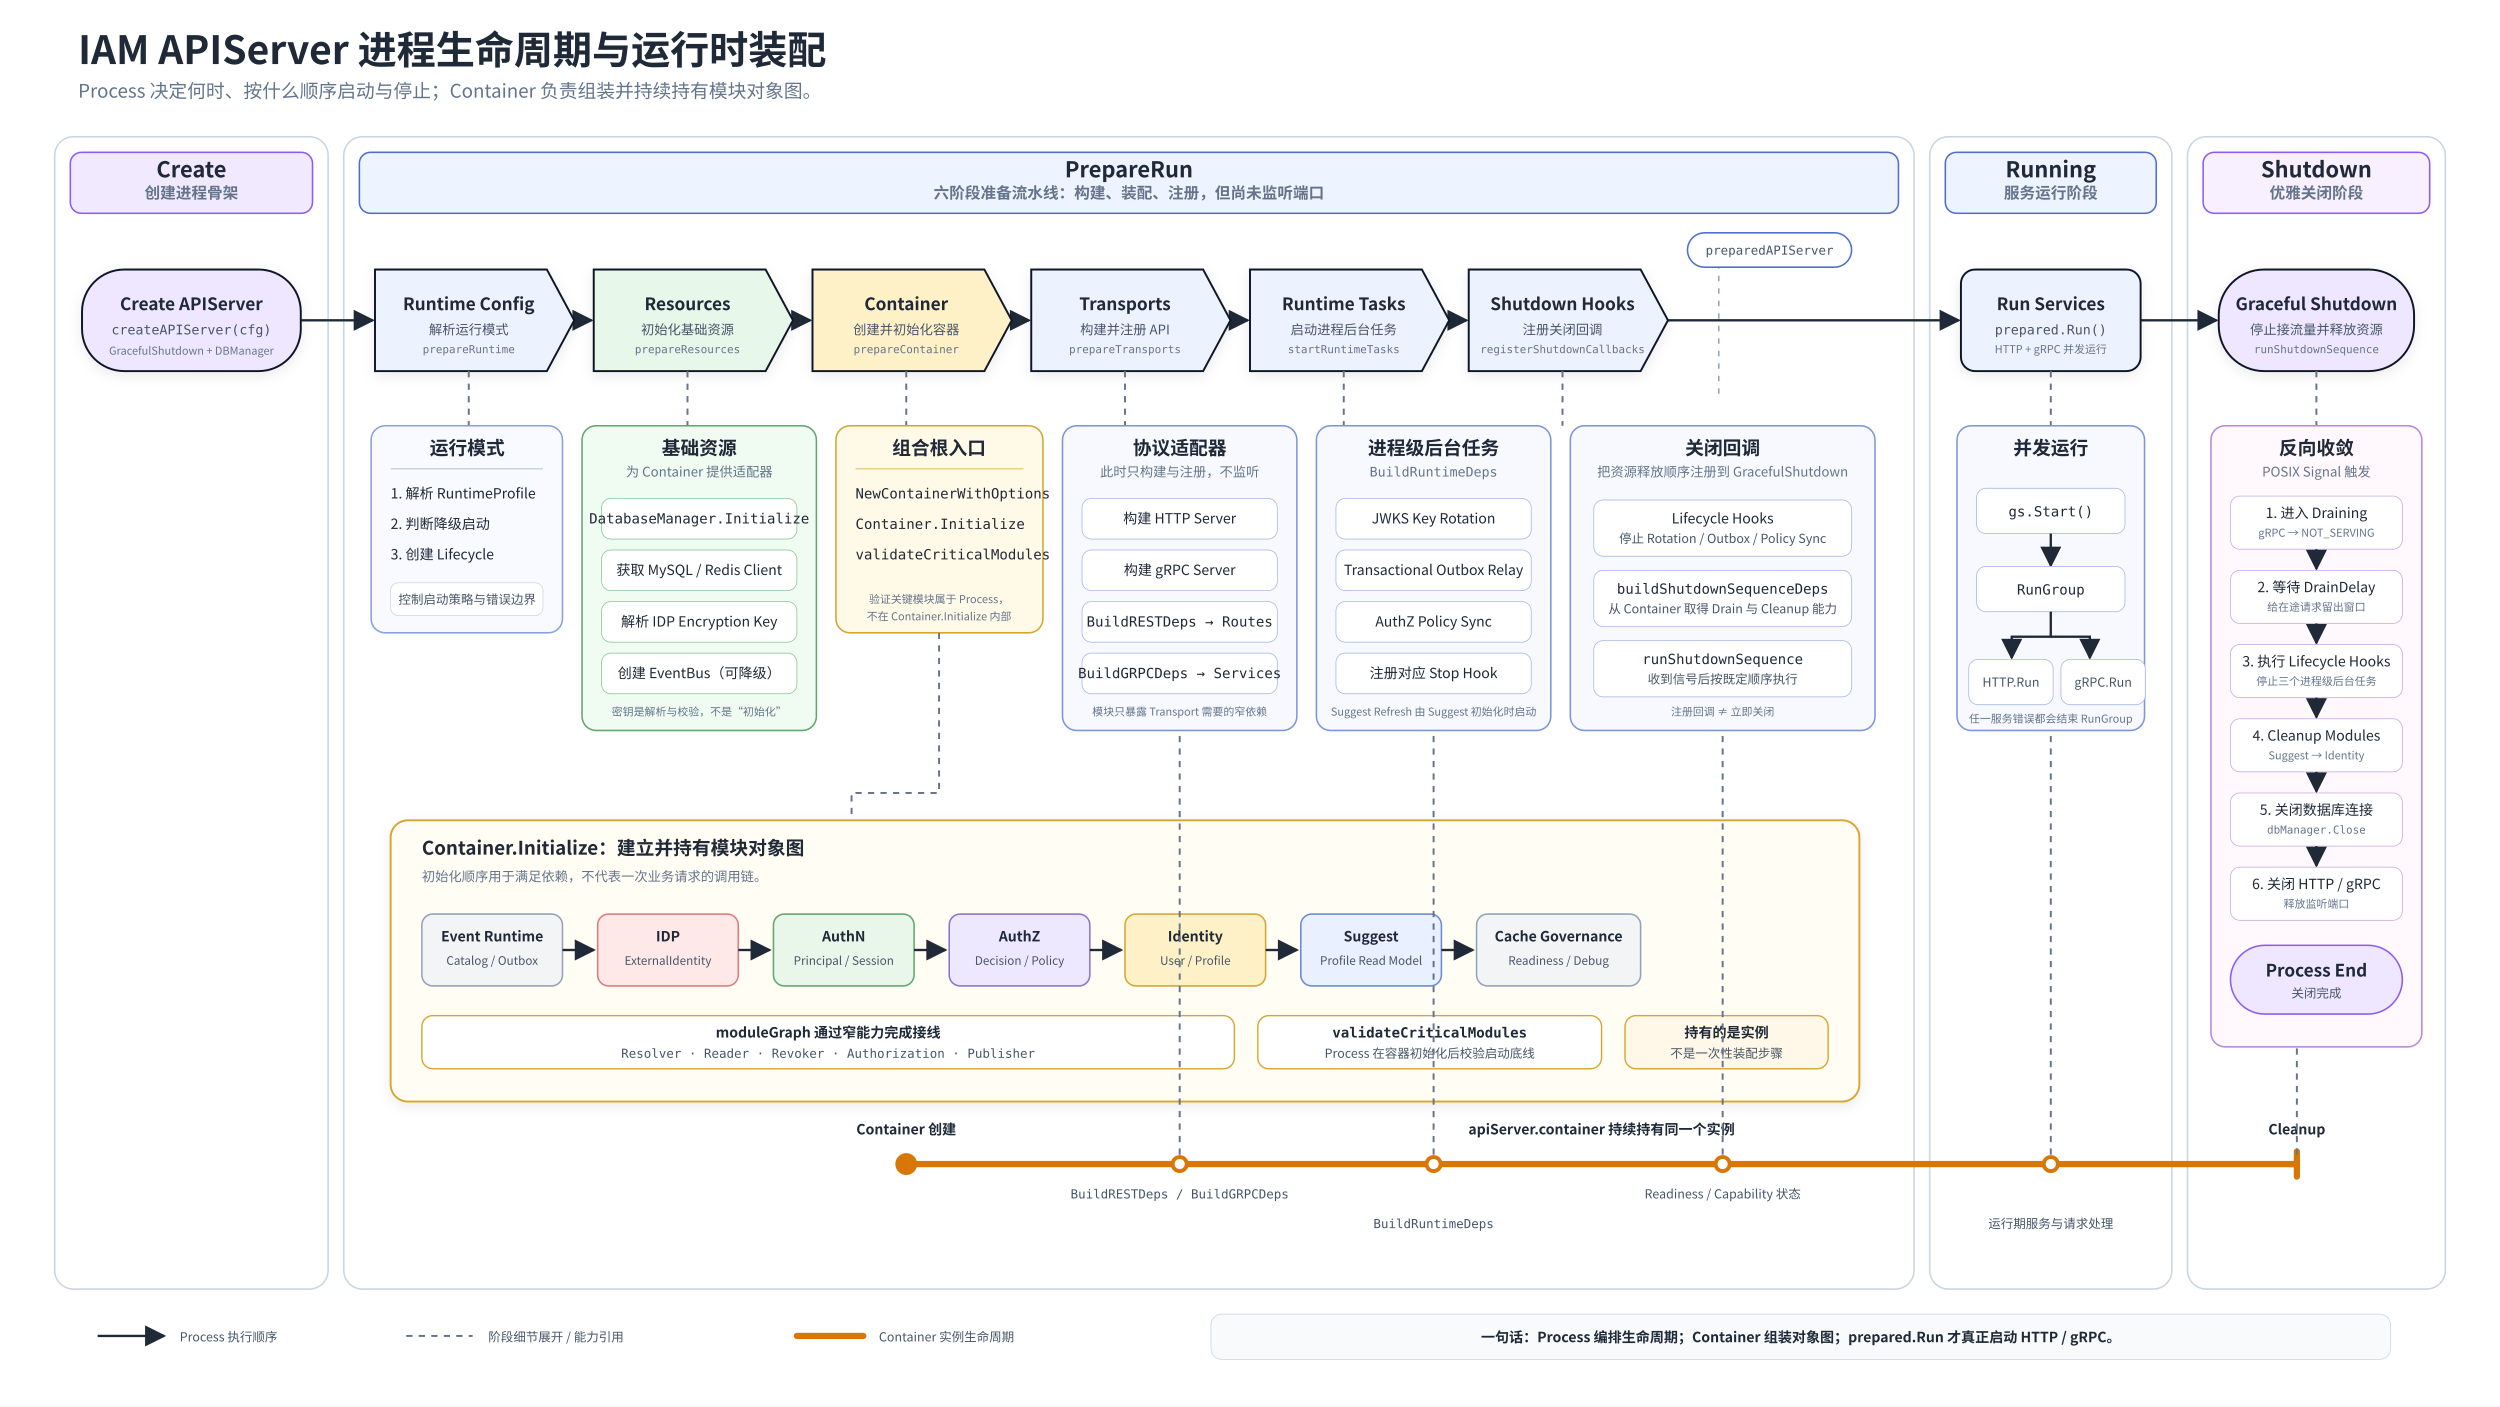
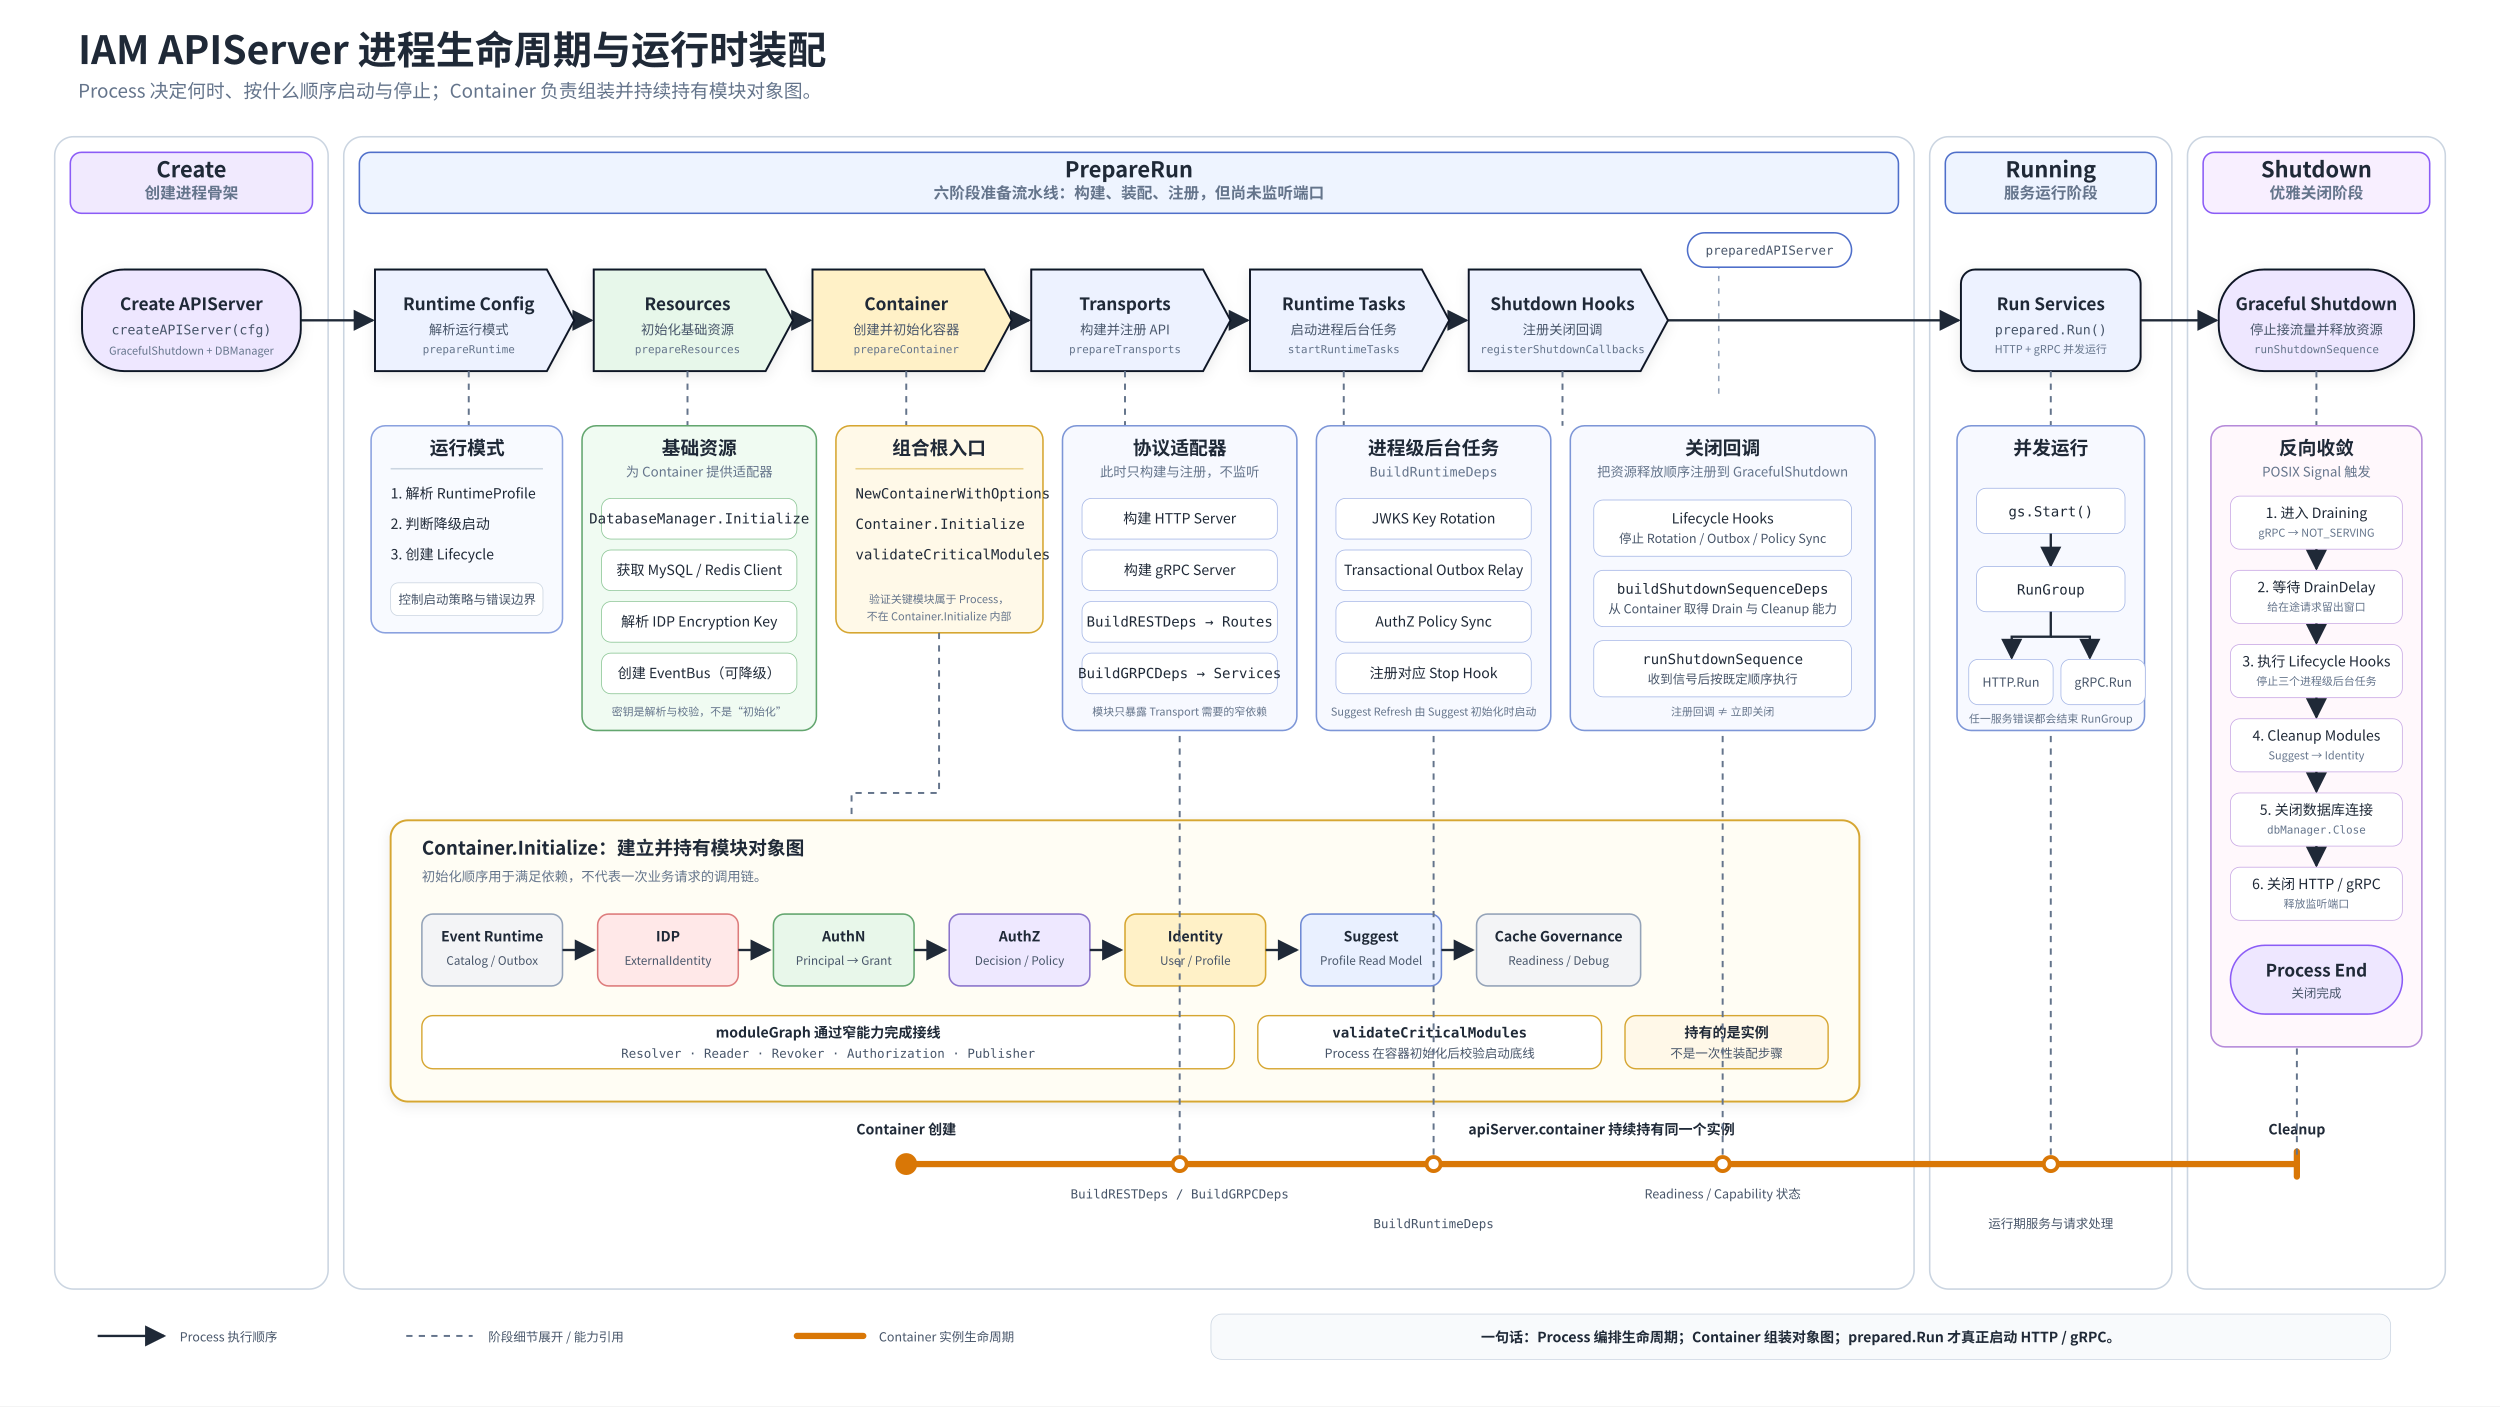
<svg xmlns="http://www.w3.org/2000/svg" width="3200" height="1800" viewBox="0 0 3200 1800" role="img" aria-labelledby="title desc">
  <defs>
    <filter id="shadow" x="-20%" y="-20%" width="140%" height="140%">
      <feDropShadow dx="0" dy="5" stdDeviation="8" flood-color="#0f172a" flood-opacity="0.08" />
    </filter>
    <marker id="arrow" viewBox="0 0 10 10" refX="9" refY="5" markerWidth="9" markerHeight="9" orient="auto-start-reverse">
      <path d="M 0 0 L 10 5 L 0 10 z" fill="#1f2937" />
    </marker>
    <marker id="arrowOrange" viewBox="0 0 10 10" refX="9" refY="5" markerWidth="9" markerHeight="9" orient="auto-start-reverse">
      <path d="M 0 0 L 10 5 L 0 10 z" fill="#d97706" />
    </marker>
    <style>
      text { font-family: "PingFang SC", "Noto Sans CJK SC", "Microsoft YaHei", Arial, sans-serif; fill: #1f2937; }
      .title { font-size: 50px; font-weight: 700; }
      .subtitle { font-size: 24px; fill: #64748b; }
      .phase-en { font-size: 28px; font-weight: 700; }
      .phase-cn { font-size: 20px; font-weight: 600; fill: #64748b; }
      .step-title { font-size: 22px; font-weight: 700; }
      .step-sub { font-size: 17px; fill: #475569; }
      .panel-title { font-size: 24px; font-weight: 700; }
      .panel-sub { font-size: 17px; fill: #64748b; }
      .detail { font-size: 18px; }
      .small { font-size: 16px; fill: #475569; }
      .tiny { font-size: 14px; fill: #64748b; }
      .module { font-size: 18px; font-weight: 700; }
      .capability { font-size: 15px; fill: #475569; }
      .callout { font-size: 18px; font-weight: 600; }
      .mono { font-family: "SFMono-Regular", Menlo, Consolas, monospace; }
      .solid { stroke: #1f2937; stroke-width: 3; fill: none; marker-end: url(#arrow); }
      .dashed { stroke: #64748b; stroke-width: 2.5; stroke-dasharray: 8 8; fill: none; }
      .phase { fill: #ffffff; stroke: #cbd5e1; stroke-width: 2; }
      .divider { stroke: #94a3b8; stroke-width: 2; stroke-dasharray: 7 9; }
    </style>
  </defs>
  <rect width="3200" height="1800" fill="#ffffff" />
  <text x="100" y="82" class="title">IAM APIServer 进程生命周期与运行时装配</text>
  <text x="100" y="125" class="subtitle">Process 决定何时、按什么顺序启动与停止；Container 负责组装并持续持有模块对象图。</text>
  <rect x="70" y="175" width="350" height="1475" rx="24" class="phase" fill="#faf7ff" />
  <rect x="440" y="175" width="2010" height="1475" rx="24" class="phase" fill="#fbfdff" />
  <rect x="2470" y="175" width="310" height="1475" rx="24" class="phase" fill="#fbfdff" />
  <rect x="2800" y="175" width="330" height="1475" rx="24" class="phase" fill="#fffafc" />
  <rect x="90" y="195" width="310" height="78" rx="14" fill="#f1eafe" stroke="#8b5cf6" stroke-width="2" />
  <text x="245" y="227" text-anchor="middle" class="phase-en">Create</text>
  <text x="245" y="254" text-anchor="middle" class="phase-cn">创建进程骨架</text>
  <rect x="460" y="195" width="1970" height="78" rx="14" fill="#eef4ff" stroke="#4f6fca" stroke-width="2" />
  <text x="1445" y="227" text-anchor="middle" class="phase-en">PrepareRun</text>
  <text x="1445" y="254" text-anchor="middle" class="phase-cn">六阶段准备流水线：构建、装配、注册，但尚未监听端口</text>
  <rect x="2490" y="195" width="270" height="78" rx="14" fill="#eef4ff" stroke="#4f6fca" stroke-width="2" />
  <text x="2625" y="227" text-anchor="middle" class="phase-en">Running</text>
  <text x="2625" y="254" text-anchor="middle" class="phase-cn">服务运行阶段</text>
  <rect x="2820" y="195" width="290" height="78" rx="14" fill="#f8efff" stroke="#8b5cf6" stroke-width="2" />
  <text x="2965" y="227" text-anchor="middle" class="phase-en">Shutdown</text>
  <text x="2965" y="254" text-anchor="middle" class="phase-cn">优雅关闭阶段</text>
  <line x1="385" y1="410" x2="477" y2="410" class="solid" />
  <line x1="735" y1="410" x2="757" y2="410" class="solid" />
  <line x1="1015" y1="410" x2="1037" y2="410" class="solid" />
  <line x1="1295" y1="410" x2="1317" y2="410" class="solid" />
  <line x1="1575" y1="410" x2="1597" y2="410" class="solid" />
  <line x1="1855" y1="410" x2="1877" y2="410" class="solid" />
  <line x1="2135" y1="410" x2="2507" y2="410" class="solid" />
  <line x1="2740" y1="410" x2="2837" y2="410" class="solid" />
  <rect x="105" y="345" width="280" height="130" rx="54" fill="#eee7ff" stroke="#111827" stroke-width="2.5" filter="url(#shadow)" />
  <text x="245" y="397" text-anchor="middle" class="step-title">Create APIServer</text>
  <text x="245" y="428" text-anchor="middle" class="step-sub mono">createAPIServer(cfg)</text>
  <text x="245" y="454" text-anchor="middle" class="tiny">GracefulShutdown + DBManager</text>
  <g filter="url(#shadow)">
    <path d="M 480 345 H 700 L 735 410 L 700 475 H 480 Z" fill="#edf2ff" stroke="#111827" stroke-width="2.5" />
    <path d="M 760 345 H 980 L 1015 410 L 980 475 H 760 Z" fill="#e7f7ea" stroke="#111827" stroke-width="2.5" />
    <path d="M 1040 345 H 1260 L 1295 410 L 1260 475 H 1040 Z" fill="#fff1c7" stroke="#111827" stroke-width="2.5" />
    <path d="M 1320 345 H 1540 L 1575 410 L 1540 475 H 1320 Z" fill="#edf2ff" stroke="#111827" stroke-width="2.5" />
    <path d="M 1600 345 H 1820 L 1855 410 L 1820 475 H 1600 Z" fill="#edf2ff" stroke="#111827" stroke-width="2.5" />
    <path d="M 1880 345 H 2100 L 2135 410 L 2100 475 H 1880 Z" fill="#edf2ff" stroke="#111827" stroke-width="2.5" />
  </g>
  <text x="600" y="397" text-anchor="middle" class="step-title">Runtime Config</text>
  <text x="600" y="428" text-anchor="middle" class="step-sub">解析运行模式</text>
  <text x="600" y="452" text-anchor="middle" class="tiny mono">prepareRuntime</text>
  <text x="880" y="397" text-anchor="middle" class="step-title">Resources</text>
  <text x="880" y="428" text-anchor="middle" class="step-sub">初始化基础资源</text>
  <text x="880" y="452" text-anchor="middle" class="tiny mono">prepareResources</text>
  <text x="1160" y="397" text-anchor="middle" class="step-title">Container</text>
  <text x="1160" y="428" text-anchor="middle" class="step-sub">创建并初始化容器</text>
  <text x="1160" y="452" text-anchor="middle" class="tiny mono">prepareContainer</text>
  <text x="1440" y="397" text-anchor="middle" class="step-title">Transports</text>
  <text x="1440" y="428" text-anchor="middle" class="step-sub">构建并注册 API</text>
  <text x="1440" y="452" text-anchor="middle" class="tiny mono">prepareTransports</text>
  <text x="1720" y="397" text-anchor="middle" class="step-title">Runtime Tasks</text>
  <text x="1720" y="428" text-anchor="middle" class="step-sub">启动进程后台任务</text>
  <text x="1720" y="452" text-anchor="middle" class="tiny mono">startRuntimeTasks</text>
  <text x="2000" y="397" text-anchor="middle" class="step-title">Shutdown Hooks</text>
  <text x="2000" y="428" text-anchor="middle" class="step-sub">注册关闭回调</text>
  <text x="2000" y="452" text-anchor="middle" class="tiny mono">registerShutdownCallbacks</text>
  <line x1="2200" y1="305" x2="2200" y2="510" class="divider" />
  <rect x="2160" y="298" width="210" height="44" rx="22" fill="#ffffff" stroke="#4f6fca" stroke-width="2" />
  <text x="2265" y="326" text-anchor="middle" class="small mono">preparedAPIServer</text>
  <rect x="2510" y="345" width="230" height="130" rx="18" fill="#edf2ff" stroke="#111827" stroke-width="2.5" filter="url(#shadow)" />
  <text x="2625" y="397" text-anchor="middle" class="step-title">Run Services</text>
  <text x="2625" y="428" text-anchor="middle" class="step-sub mono">prepared.Run()</text>
  <text x="2625" y="452" text-anchor="middle" class="tiny">HTTP + gRPC 并发运行</text>
  <rect x="2840" y="345" width="250" height="130" rx="58" fill="#eee7ff" stroke="#111827" stroke-width="2.5" filter="url(#shadow)" />
  <text x="2965" y="397" text-anchor="middle" class="step-title">Graceful Shutdown</text>
  <text x="2965" y="428" text-anchor="middle" class="step-sub">停止接流量并释放资源</text>
  <text x="2965" y="452" text-anchor="middle" class="tiny mono">runShutdownSequence</text>
  <path d="M 600 475 V 545" class="dashed" />
  <path d="M 880 475 V 545" class="dashed" />
  <path d="M 1160 475 V 545" class="dashed" />
  <path d="M 1440 475 V 545" class="dashed" />
  <path d="M 1720 475 V 545" class="dashed" />
  <path d="M 2000 475 V 545" class="dashed" />
  <path d="M 2625 475 V 545" class="dashed" />
  <path d="M 2965 475 V 545" class="dashed" />
  <rect x="475" y="545" width="245" height="265" rx="18" fill="#f8faff" stroke="#8aa1df" stroke-width="2" />
  <text x="598" y="582" text-anchor="middle" class="panel-title">运行模式</text>
  <line x1="500" y1="600" x2="695" y2="600" stroke="#cbd5e1" stroke-width="2" />
  <text x="500" y="638" class="detail">1. 解析 RuntimeProfile</text>
  <text x="500" y="677" class="detail">2. 判断降级启动</text>
  <text x="500" y="716" class="detail">3. 创建 Lifecycle</text>
  <rect x="500" y="746" width="195" height="42" rx="10" fill="#ffffff" stroke="#cbd5e1" />
  <text x="598" y="773" text-anchor="middle" class="small">控制启动策略与错误边界</text>
  <rect x="745" y="545" width="300" height="390" rx="18" fill="#f0fbf2" stroke="#63a66f" stroke-width="2" />
  <text x="895" y="582" text-anchor="middle" class="panel-title">基础资源</text>
  <text x="895" y="610" text-anchor="middle" class="panel-sub">为 Container 提供适配器</text>
  <rect x="770" y="638" width="250" height="52" rx="12" fill="#ffffff" stroke="#8bc595" />
  <text x="895" y="670" text-anchor="middle" class="detail mono">DatabaseManager.Initialize</text>
  <rect x="770" y="704" width="250" height="52" rx="12" fill="#ffffff" stroke="#8bc595" />
  <text x="895" y="736" text-anchor="middle" class="detail">获取 MySQL / Redis Client</text>
  <rect x="770" y="770" width="250" height="52" rx="12" fill="#ffffff" stroke="#8bc595" />
  <text x="895" y="802" text-anchor="middle" class="detail">解析 IDP Encryption Key</text>
  <rect x="770" y="836" width="250" height="52" rx="12" fill="#ffffff" stroke="#8bc595" />
  <text x="895" y="868" text-anchor="middle" class="detail">创建 EventBus（可降级）</text>
  <text x="895" y="916" text-anchor="middle" class="tiny">密钥是解析与校验，不是“初始化”</text>
  <rect x="1070" y="545" width="265" height="265" rx="18" fill="#fff9e8" stroke="#d6a631" stroke-width="2" />
  <text x="1202" y="582" text-anchor="middle" class="panel-title">组合根入口</text>
  <line x1="1095" y1="600" x2="1310" y2="600" stroke="#ead28c" stroke-width="2" />
  <text x="1095" y="638" class="detail mono">NewContainerWithOptions</text>
  <text x="1095" y="677" class="detail mono">Container.Initialize</text>
  <text x="1095" y="716" class="detail mono">validateCriticalModules</text>
  <text x="1202" y="772" text-anchor="middle" class="tiny">验证关键模块属于 Process，</text>
  <text x="1202" y="794" text-anchor="middle" class="tiny">不在 Container.Initialize 内部</text>
  <rect x="1360" y="545" width="300" height="390" rx="18" fill="#f7f9ff" stroke="#7d96d7" stroke-width="2" />
  <text x="1510" y="582" text-anchor="middle" class="panel-title">协议适配器</text>
  <text x="1510" y="610" text-anchor="middle" class="panel-sub">此时只构建与注册，不监听</text>
  <rect x="1385" y="638" width="250" height="52" rx="12" fill="#ffffff" stroke="#a6b7e6" />
  <text x="1510" y="670" text-anchor="middle" class="detail">构建 HTTP Server</text>
  <rect x="1385" y="704" width="250" height="52" rx="12" fill="#ffffff" stroke="#a6b7e6" />
  <text x="1510" y="736" text-anchor="middle" class="detail">构建 gRPC Server</text>
  <rect x="1385" y="770" width="250" height="52" rx="12" fill="#ffffff" stroke="#a6b7e6" />
  <text x="1510" y="802" text-anchor="middle" class="detail mono">BuildRESTDeps → Routes</text>
  <rect x="1385" y="836" width="250" height="52" rx="12" fill="#ffffff" stroke="#a6b7e6" />
  <text x="1510" y="868" text-anchor="middle" class="detail mono">BuildGRPCDeps → Services</text>
  <text x="1510" y="916" text-anchor="middle" class="tiny">模块只暴露 Transport 需要的窄依赖</text>
  <rect x="1685" y="545" width="300" height="390" rx="18" fill="#f7f9ff" stroke="#7d96d7" stroke-width="2" />
  <text x="1835" y="582" text-anchor="middle" class="panel-title">进程级后台任务</text>
  <text x="1835" y="610" text-anchor="middle" class="panel-sub mono">BuildRuntimeDeps</text>
  <rect x="1710" y="638" width="250" height="52" rx="12" fill="#ffffff" stroke="#a6b7e6" />
  <text x="1835" y="670" text-anchor="middle" class="detail">JWKS Key Rotation</text>
  <rect x="1710" y="704" width="250" height="52" rx="12" fill="#ffffff" stroke="#a6b7e6" />
  <text x="1835" y="736" text-anchor="middle" class="detail">Transactional Outbox Relay</text>
  <rect x="1710" y="770" width="250" height="52" rx="12" fill="#ffffff" stroke="#a6b7e6" />
  <text x="1835" y="802" text-anchor="middle" class="detail">AuthZ Policy Sync</text>
  <rect x="1710" y="836" width="250" height="52" rx="12" fill="#ffffff" stroke="#a6b7e6" />
  <text x="1835" y="868" text-anchor="middle" class="detail">注册对应 Stop Hook</text>
  <text x="1835" y="916" text-anchor="middle" class="tiny">Suggest Refresh 由 Suggest 初始化时启动</text>
  <rect x="2010" y="545" width="390" height="390" rx="18" fill="#f7f9ff" stroke="#7d96d7" stroke-width="2" />
  <text x="2205" y="582" text-anchor="middle" class="panel-title">关闭回调</text>
  <text x="2205" y="610" text-anchor="middle" class="panel-sub">把资源释放顺序注册到 GracefulShutdown</text>
  <rect x="2040" y="640" width="330" height="72" rx="12" fill="#ffffff" stroke="#a6b7e6" />
  <text x="2205" y="670" text-anchor="middle" class="detail">Lifecycle Hooks</text>
  <text x="2205" y="695" text-anchor="middle" class="small">停止 Rotation / Outbox / Policy Sync</text>
  <rect x="2040" y="730" width="330" height="72" rx="12" fill="#ffffff" stroke="#a6b7e6" />
  <text x="2205" y="760" text-anchor="middle" class="detail mono">buildShutdownSequenceDeps</text>
  <text x="2205" y="785" text-anchor="middle" class="small">从 Container 取得 Drain 与 Cleanup 能力</text>
  <rect x="2040" y="820" width="330" height="72" rx="12" fill="#ffffff" stroke="#a6b7e6" />
  <text x="2205" y="850" text-anchor="middle" class="detail mono">runShutdownSequence</text>
  <text x="2205" y="875" text-anchor="middle" class="small">收到信号后按既定顺序执行</text>
  <text x="2205" y="916" text-anchor="middle" class="tiny">注册回调 ≠ 立即关闭</text>
  <rect x="2505" y="545" width="240" height="390" rx="18" fill="#f7f9ff" stroke="#7d96d7" stroke-width="2" />
  <text x="2625" y="582" text-anchor="middle" class="panel-title">并发运行</text>
  <rect x="2530" y="625" width="190" height="58" rx="12" fill="#ffffff" stroke="#a6b7e6" />
  <text x="2625" y="661" text-anchor="middle" class="detail mono">gs.Start()</text>
  <line x1="2625" y1="683" x2="2625" y2="724" class="solid" />
  <rect x="2530" y="725" width="190" height="58" rx="12" fill="#ffffff" stroke="#a6b7e6" />
  <text x="2625" y="761" text-anchor="middle" class="detail mono">RunGroup</text>
  <path d="M 2625 783 V 815 H 2575 V 842" class="solid" />
  <path d="M 2625 815 H 2675 V 842" class="solid" />
  <rect x="2520" y="844" width="108" height="58" rx="12" fill="#ffffff" stroke="#a6b7e6" />
  <rect x="2638" y="844" width="108" height="58" rx="12" fill="#ffffff" stroke="#a6b7e6" />
  <text x="2574" y="879" text-anchor="middle" class="small">HTTP.Run</text>
  <text x="2692" y="879" text-anchor="middle" class="small">gRPC.Run</text>
  <text x="2625" y="925" text-anchor="middle" class="tiny">任一服务错误都会结束 RunGroup</text>
  <rect x="2830" y="545" width="270" height="795" rx="18" fill="#fff8fc" stroke="#b58ad9" stroke-width="2" />
  <text x="2965" y="582" text-anchor="middle" class="panel-title">反向收敛</text>
  <text x="2965" y="610" text-anchor="middle" class="panel-sub">POSIX Signal 触发</text>
  <g>
    <rect x="2855" y="635" width="220" height="68" rx="12" fill="#ffffff" stroke="#c8a8e4" />
    <text x="2965" y="663" text-anchor="middle" class="detail">1. 进入 Draining</text>
    <text x="2965" y="687" text-anchor="middle" class="tiny">gRPC → NOT_SERVING</text>
    <line x1="2965" y1="703" x2="2965" y2="728" class="solid" />
    <rect x="2855" y="730" width="220" height="68" rx="12" fill="#ffffff" stroke="#c8a8e4" />
    <text x="2965" y="758" text-anchor="middle" class="detail">2. 等待 DrainDelay</text>
    <text x="2965" y="782" text-anchor="middle" class="tiny">给在途请求留出窗口</text>
    <line x1="2965" y1="798" x2="2965" y2="823" class="solid" />
    <rect x="2855" y="825" width="220" height="68" rx="12" fill="#ffffff" stroke="#c8a8e4" />
    <text x="2965" y="853" text-anchor="middle" class="detail">3. 执行 Lifecycle Hooks</text>
    <text x="2965" y="877" text-anchor="middle" class="tiny">停止三个进程级后台任务</text>
    <line x1="2965" y1="893" x2="2965" y2="918" class="solid" />
    <rect x="2855" y="920" width="220" height="68" rx="12" fill="#ffffff" stroke="#c8a8e4" />
    <text x="2965" y="948" text-anchor="middle" class="detail">4. Cleanup Modules</text>
    <text x="2965" y="972" text-anchor="middle" class="tiny">Suggest → Identity</text>
    <line x1="2965" y1="988" x2="2965" y2="1013" class="solid" />
    <rect x="2855" y="1015" width="220" height="68" rx="12" fill="#ffffff" stroke="#c8a8e4" />
    <text x="2965" y="1043" text-anchor="middle" class="detail">5. 关闭数据库连接</text>
    <text x="2965" y="1067" text-anchor="middle" class="tiny mono">dbManager.Close</text>
    <line x1="2965" y1="1083" x2="2965" y2="1108" class="solid" />
    <rect x="2855" y="1110" width="220" height="68" rx="12" fill="#ffffff" stroke="#c8a8e4" />
    <text x="2965" y="1138" text-anchor="middle" class="detail">6. 关闭 HTTP / gRPC</text>
    <text x="2965" y="1162" text-anchor="middle" class="tiny">释放监听端口</text>
  </g>
  <rect x="2855" y="1210" width="220" height="88" rx="44" fill="#eee7ff" stroke="#8b5cf6" stroke-width="2" />
  <text x="2965" y="1250" text-anchor="middle" class="step-title">Process End</text>
  <text x="2965" y="1277" text-anchor="middle" class="small">关闭完成</text>
  <path d="M 1202 810 V 1015 H 1090 V 1060" class="dashed" />
  <rect x="500" y="1050" width="1880" height="360" rx="22" fill="#fffdf4" stroke="#d6a631" stroke-width="2.5" filter="url(#shadow)" />
  <text x="540" y="1094" class="panel-title">Container.Initialize：建立并持有模块对象图</text>
  <text x="540" y="1128" class="panel-sub">初始化顺序用于满足依赖，不代表一次业务请求的调用链。</text>
  <g>
    <rect x="540" y="1170" width="180" height="92" rx="14" fill="#f3f4f6" stroke="#94a3b8" stroke-width="2" />
    <text x="630" y="1205" text-anchor="middle" class="module">Event Runtime</text>
    <text x="630" y="1235" text-anchor="middle" class="capability">Catalog / Outbox</text>
    <line x1="720" y1="1216" x2="760" y2="1216" class="solid" />
    <rect x="765" y="1170" width="180" height="92" rx="14" fill="#ffe8e8" stroke="#dd7c7c" stroke-width="2" />
    <text x="855" y="1205" text-anchor="middle" class="module">IDP</text>
    <text x="855" y="1235" text-anchor="middle" class="capability">ExternalIdentity</text>
    <line x1="945" y1="1216" x2="985" y2="1216" class="solid" />
    <rect x="990" y="1170" width="180" height="92" rx="14" fill="#e8f7ea" stroke="#63a66f" stroke-width="2" />
    <text x="1080" y="1205" text-anchor="middle" class="module">AuthN</text>
-     <text x="1080" y="1235" text-anchor="middle" class="capability">Principal / Session</text>
+     <text x="1080" y="1235" text-anchor="middle" class="capability">Principal → Grant</text>
    <line x1="1170" y1="1216" x2="1210" y2="1216" class="solid" />
    <rect x="1215" y="1170" width="180" height="92" rx="14" fill="#eee8ff" stroke="#8b75cb" stroke-width="2" />
    <text x="1305" y="1205" text-anchor="middle" class="module">AuthZ</text>
    <text x="1305" y="1235" text-anchor="middle" class="capability">Decision / Policy</text>
    <line x1="1395" y1="1216" x2="1435" y2="1216" class="solid" />
    <rect x="1440" y="1170" width="180" height="92" rx="14" fill="#fff1c7" stroke="#d6a631" stroke-width="2" />
    <text x="1530" y="1205" text-anchor="middle" class="module">Identity</text>
    <text x="1530" y="1235" text-anchor="middle" class="capability">User / Profile</text>
    <line x1="1620" y1="1216" x2="1660" y2="1216" class="solid" />
    <rect x="1665" y="1170" width="180" height="92" rx="14" fill="#e9f0ff" stroke="#6f8ad4" stroke-width="2" />
    <text x="1755" y="1205" text-anchor="middle" class="module">Suggest</text>
    <text x="1755" y="1235" text-anchor="middle" class="capability">Profile Read Model</text>
    <line x1="1845" y1="1216" x2="1885" y2="1216" class="solid" />
    <rect x="1890" y="1170" width="210" height="92" rx="14" fill="#f3f4f6" stroke="#94a3b8" stroke-width="2" />
    <text x="1995" y="1205" text-anchor="middle" class="module">Cache Governance</text>
    <text x="1995" y="1235" text-anchor="middle" class="capability">Readiness / Debug</text>
  </g>
  <rect x="540" y="1300" width="1040" height="68" rx="14" fill="#ffffff" stroke="#d6a631" stroke-width="1.8" />
  <text x="1060" y="1328" text-anchor="middle" class="callout">moduleGraph 通过窄能力完成接线</text>
  <text x="1060" y="1354" text-anchor="middle" class="small mono">Resolver · Reader · Revoker · Authorization · Publisher</text>
  <rect x="1610" y="1300" width="440" height="68" rx="14" fill="#ffffff" stroke="#d6a631" stroke-width="1.8" />
  <text x="1830" y="1328" text-anchor="middle" class="callout mono">validateCriticalModules</text>
  <text x="1830" y="1354" text-anchor="middle" class="small">Process 在容器初始化后校验启动底线</text>
  <rect x="2080" y="1300" width="260" height="68" rx="14" fill="#fff8e8" stroke="#d6a631" stroke-width="1.8" />
  <text x="2210" y="1328" text-anchor="middle" class="callout">持有的是实例</text>
  <text x="2210" y="1354" text-anchor="middle" class="small">不是一次性装配步骤</text>
  <line x1="1160" y1="1490" x2="2940" y2="1490" stroke="#d97706" stroke-width="8" stroke-linecap="round" />
  <circle cx="1160" cy="1490" r="14" fill="#d97706" />
  <line x1="2940" y1="1474" x2="2940" y2="1506" stroke="#d97706" stroke-width="8" stroke-linecap="round" />
  <text x="1160" y="1452" text-anchor="middle" class="callout" fill="#b45309">Container 创建</text>
  <text x="2050" y="1452" text-anchor="middle" class="callout" fill="#b45309">apiServer.container 持续持有同一个实例</text>
  <text x="2940" y="1452" text-anchor="middle" class="callout" fill="#b45309">Cleanup</text>
  <circle cx="1510" cy="1490" r="9" fill="#ffffff" stroke="#d97706" stroke-width="5" />
  <circle cx="1835" cy="1490" r="9" fill="#ffffff" stroke="#d97706" stroke-width="5" />
  <circle cx="2205" cy="1490" r="9" fill="#ffffff" stroke="#d97706" stroke-width="5" />
  <circle cx="2625" cy="1490" r="9" fill="#ffffff" stroke="#d97706" stroke-width="5" />
  <text x="1510" y="1534" text-anchor="middle" class="small mono">BuildRESTDeps / BuildGRPCDeps</text>
  <text x="1835" y="1572" text-anchor="middle" class="small mono">BuildRuntimeDeps</text>
  <text x="2205" y="1534" text-anchor="middle" class="small">Readiness / Capability 状态</text>
  <text x="2625" y="1572" text-anchor="middle" class="small">运行期服务与请求处理</text>
  <path d="M 1510 1478 V 935" class="dashed" />
  <path d="M 1835 1478 V 935" class="dashed" />
  <path d="M 2205 1478 V 935" class="dashed" />
  <path d="M 2625 1478 V 935" class="dashed" />
  <path d="M 2940 1478 V 1340" class="dashed" />
  <line x1="125" y1="1710" x2="210" y2="1710" class="solid" />
  <text x="230" y="1717" class="small">Process 执行顺序</text>
  <line x1="520" y1="1710" x2="605" y2="1710" class="dashed" />
  <text x="625" y="1717" class="small">阶段细节展开 / 能力引用</text>
  <line x1="1020" y1="1710" x2="1105" y2="1710" stroke="#d97706" stroke-width="8" stroke-linecap="round" />
  <text x="1125" y="1717" class="small">Container 实例生命周期</text>
  <rect x="1550" y="1682" width="1510" height="58" rx="14" fill="#f8fafc" stroke="#cbd5e1" />
  <text x="2305" y="1718" text-anchor="middle" class="callout">一句话：Process 编排生命周期；Container 组装对象图；prepared.Run 才真正启动 HTTP / gRPC。</text>
</svg>
